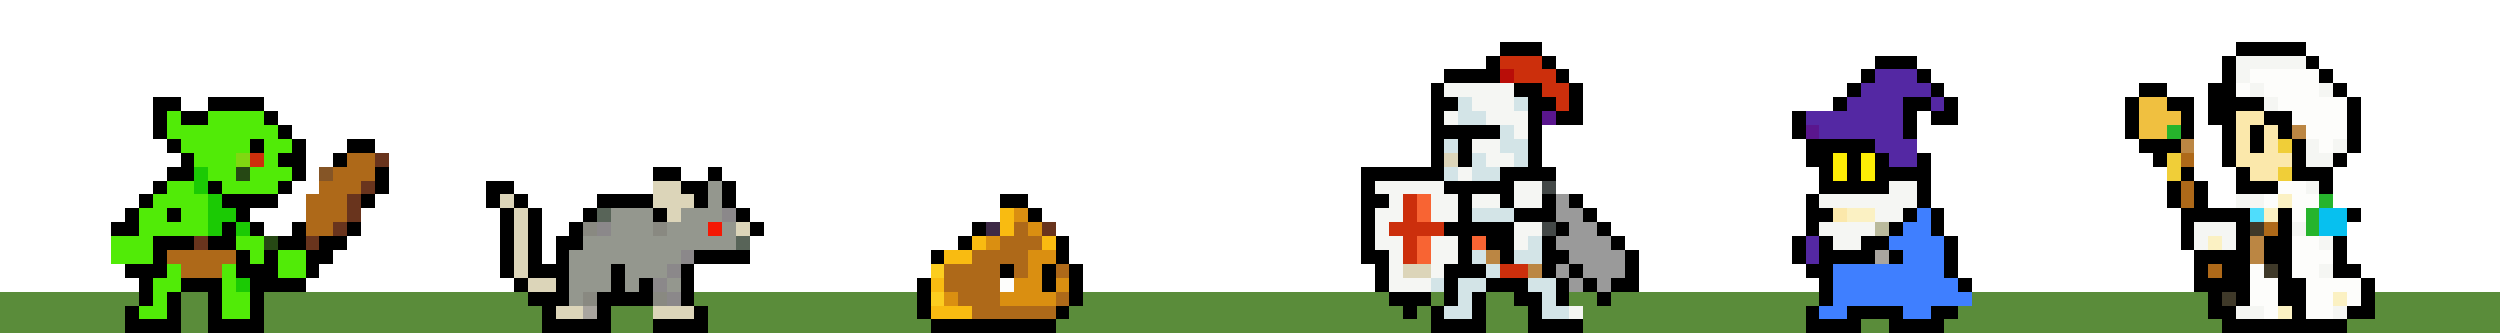
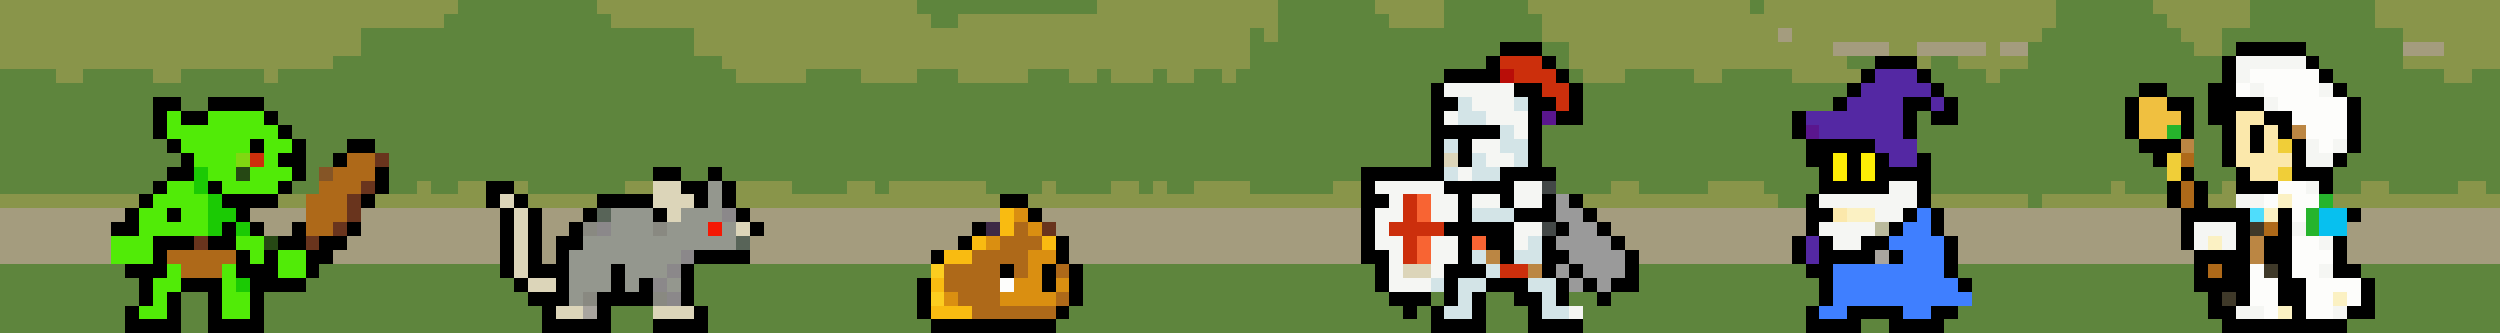
<svg xmlns="http://www.w3.org/2000/svg" viewBox="0 0 180 24" width="960" height="128" shape-rendering="crispEdges">
  <defs>
    <filter id="flash">
      <feFlood flood-color="#ffffff" />
      <feComposite operator="in" in2="SourceAlpha" />
    </filter>
    <filter id="hit" color-interpolation-filters="sRGB">
      <feComponentTransfer>
        <feFuncR type="gamma" exponent="0.6" />
        <feFuncG type="gamma" exponent="0.6" />
        <feFuncB type="gamma" exponent="0.6" />
      </feComponentTransfer>
    </filter>
    <g id="a0">
      <path fill="#000000" d="M5 7h2v1h-2zM9 7h4v1h-4zM5 8h1v1h-1zM7 8h2v1h-2zM13 8h1v1h-1zM5 9h1v1h-1zM14 9h1v1h-1zM6 10h1v1h-1zM12 10h1v1h-1zM15 10h1v1h-1zM19 10h2v1h-2zM7 11h1v1h-1zM14 11h2v1h-2zM18 11h1v1h-1zM6 12h2v1h-2zM15 12h1v1h-1zM21 12h1v1h-1zM5 13h1v1h-1zM9 13h1v1h-1zM14 13h1v1h-1zM21 13h1v1h-1zM4 14h1v1h-1zM10 14h4v1h-4zM20 14h1v1h-1zM3 15h1v1h-1zM6 15h1v1h-1zM11 15h1v1h-1zM2 16h2v1h-2zM10 16h1v1h-1zM12 16h1v1h-1zM15 16h1v1h-1zM19 16h1v1h-1zM5 17h3v1h-3zM9 17h2v1h-2zM14 17h2v1h-2zM17 17h2v1h-2zM5 18h1v1h-1zM11 18h1v1h-1zM13 18h1v1h-1zM16 18h2v1h-2zM3 19h3v1h-3zM11 19h3v1h-3zM16 19h1v1h-1zM4 20h1v1h-1zM7 20h3v1h-3zM12 20h4v1h-4zM4 21h1v1h-1zM6 21h1v1h-1zM9 21h1v1h-1zM12 21h1v1h-1zM3 22h1v1h-1zM6 22h1v1h-1zM9 22h1v1h-1zM12 22h1v1h-1zM3 23h4v1h-4zM9 23h4v1h-4z" />
      <path fill="#1bca04" d="M8 12h1v1h-1zM8 13h1v1h-1zM9 14h1v1h-1zM9 15h2v1h-2zM9 16h1v1h-1zM11 16h1v1h-1zM11 20h1v1h-1z" />
      <path fill="#264814" d="M11 12h1v1h-1zM13 17h1v1h-1z" />
      <path fill="#51eb07" d="M6 8h1v1h-1zM9 8h4v1h-4zM6 9h8v1h-8zM7 10h5v1h-5zM13 10h2v1h-2zM8 11h3v1h-3zM13 11h1v1h-1zM9 12h2v1h-2zM12 12h3v1h-3zM6 13h2v1h-2zM10 13h4v1h-4zM5 14h4v1h-4zM4 15h2v1h-2zM7 15h2v1h-2zM4 16h5v1h-5zM2 17h3v1h-3zM11 17h2v1h-2zM2 18h3v1h-3zM12 18h1v1h-1zM14 18h2v1h-2zM6 19h1v1h-1zM10 19h1v1h-1zM14 19h2v1h-2zM5 20h2v1h-2zM10 20h1v1h-1zM5 21h1v1h-1zM10 21h2v1h-2zM4 22h2v1h-2zM10 22h2v1h-2z" />
      <path fill="#69341d" d="M21 11h1v1h-1zM20 13h1v1h-1zM19 14h1v1h-1zM19 15h1v1h-1zM18 16h1v1h-1zM8 17h1v1h-1zM16 17h1v1h-1z" />
      <path fill="#81d712" d="M11 11h1v1h-1z" />
      <path fill="#855526" d="M17 12h1v1h-1z" />
      <path fill="#ae6919" d="M19 11h2v1h-2zM18 12h3v1h-3zM17 13h3v1h-3zM16 14h3v1h-3zM16 15h3v1h-3zM16 16h2v1h-2zM6 18h5v1h-5zM7 19h3v1h-3z" />
      <path fill="#cc2f0c" d="M12 11h1v1h-1z" />
    </g>
    <clipPath id="a0u">
      <rect x="0" y="0" width="24" height="15" />
    </clipPath>
    <clipPath id="a0l">
      <rect x="0" y="16" width="24" height="8" />
    </clipPath>
    <g id="a1">
      <path fill="#000000" d="M14 12h2v1h-2zM18 12h1v1h-1zM2 13h2v1h-2zM16 13h2v1h-2zM19 13h1v1h-1zM2 14h1v1h-1zM4 14h1v1h-1zM10 14h4v1h-4zM17 14h1v1h-1zM19 14h1v1h-1zM3 15h1v1h-1zM5 15h1v1h-1zM9 15h1v1h-1zM14 15h1v1h-1zM20 15h1v1h-1zM3 16h1v1h-1zM5 16h1v1h-1zM8 16h1v1h-1zM21 16h1v1h-1zM3 17h1v1h-1zM5 17h1v1h-1zM7 17h2v1h-2zM3 18h1v1h-1zM5 18h1v1h-1zM7 18h1v1h-1zM17 18h4v1h-4zM3 19h1v1h-1zM5 19h3v1h-3zM11 19h1v1h-1zM16 19h1v1h-1zM4 20h1v1h-1zM7 20h1v1h-1zM11 20h1v1h-1zM13 20h1v1h-1zM16 20h1v1h-1zM5 21h3v1h-3zM10 21h4v1h-4zM16 21h1v1h-1zM6 22h1v1h-1zM10 22h1v1h-1zM17 22h1v1h-1zM6 23h5v1h-5zM14 23h4v1h-4z" />
      <path fill="#586458" d="M10 15h1v1h-1zM20 17h1v1h-1z" />
      <path fill="#898981" d="M9 16h1v1h-1zM14 16h1v1h-1zM9 21h1v1h-1zM14 21h1v1h-1z" />
      <path fill="#8b888a" d="M19 15h1v1h-1zM10 16h1v1h-1zM16 18h1v1h-1zM15 19h1v1h-1zM14 20h1v1h-1zM15 21h1v1h-1z" />
      <path fill="#94978e" d="M18 13h1v1h-1zM18 14h1v1h-1zM11 15h3v1h-3zM16 15h3v1h-3zM11 16h3v1h-3zM15 16h3v1h-3zM19 16h1v1h-1zM9 17h11v1h-11zM8 18h8v1h-8zM8 19h3v1h-3zM12 19h3v1h-3zM8 20h3v1h-3zM12 20h1v1h-1zM15 20h1v1h-1zM8 21h1v1h-1z" />
      <path fill="#a9a59f" d="M9 22h1v1h-1z" />
      <path fill="#dcd5b9" d="M14 13h2v1h-2zM3 14h1v1h-1zM14 14h3v1h-3zM4 15h1v1h-1zM15 15h1v1h-1zM4 16h1v1h-1zM20 16h1v1h-1zM4 17h1v1h-1zM4 18h1v1h-1zM4 19h1v1h-1zM5 20h2v1h-2zM7 22h2v1h-2zM14 22h3v1h-3z" />
      <path fill="#f51804" d="M18 16h1v1h-1z" />
    </g>
    <clipPath id="a1u">
      <rect x="0" y="0" width="24" height="18" />
    </clipPath>
    <clipPath id="a1l">
      <rect x="0" y="19" width="24" height="5" />
    </clipPath>
    <g id="a2">
      <path fill="#000000" d="M12 14h2v1h-2zM14 15h1v1h-1zM10 16h1v1h-1zM9 17h1v1h-1zM16 17h1v1h-1zM7 18h1v1h-1zM16 18h1v1h-1zM12 19h1v1h-1zM15 19h1v1h-1zM17 19h1v1h-1zM6 20h1v1h-1zM15 20h1v1h-1zM17 20h1v1h-1zM6 21h1v1h-1zM17 21h1v1h-1zM6 22h1v1h-1zM16 22h1v1h-1zM7 23h9v1h-9z" />
      <path fill="#3d2946" d="M11 16h1v1h-1z" />
      <path fill="#69341d" d="M15 16h1v1h-1z" />
      <path fill="#ae6919" d="M13 16h1v1h-1zM12 17h3v1h-3zM10 18h4v1h-4zM8 19h4v1h-4zM13 19h1v1h-1zM16 19h1v1h-1zM8 20h4v1h-4zM9 21h3v1h-3zM16 21h1v1h-1zM10 22h6v1h-6z" />
      <path fill="#da8f11" d="M13 15h1v1h-1zM14 16h1v1h-1zM11 17h1v1h-1zM14 18h2v1h-2zM14 19h1v1h-1zM13 20h2v1h-2zM16 20h1v1h-1zM8 21h1v1h-1zM12 21h4v1h-4z" />
      <path fill="#f9bb11" d="M12 15h1v1h-1zM12 16h1v1h-1zM10 17h1v1h-1zM15 17h1v1h-1zM8 18h2v1h-2zM7 20h1v1h-1zM7 22h3v1h-3z" />
      <path fill="#fccd1f" d="M7 19h1v1h-1zM7 21h1v1h-1z" />
      <path fill="#fdfdfb" d="M12 20h1v1h-1z" />
    </g>
    <clipPath id="a2u">
      <rect x="0" y="0" width="24" height="19" />
    </clipPath>
    <clipPath id="a2l">
      <rect x="0" y="20" width="24" height="4" />
    </clipPath>
    <g id="a3">
      <path fill="#000000" d="M9 3h3v1h-3zM8 4h1v1h-1zM12 4h1v1h-1zM7 5h1v1h-1zM12 5h4v1h-4zM6 6h1v1h-1zM9 6h2v1h-2zM16 6h1v1h-1zM6 7h1v1h-1zM8 7h2v1h-2zM15 7h2v1h-2zM6 8h2v1h-2zM9 8h1v1h-1zM16 8h1v1h-1zM9 9h1v1h-1zM12 9h5v1h-5zM9 10h1v1h-1zM14 10h1v1h-1zM16 10h1v1h-1zM9 11h1v1h-1zM14 11h1v1h-1zM16 11h1v1h-1zM8 12h4v1h-4zM16 12h6v1h-6zM11 13h5v1h-5zM21 13h1v1h-1zM6 14h1v1h-1zM8 14h1v1h-1zM11 14h1v1h-1zM14 14h1v1h-1zM20 14h2v1h-2zM5 15h1v1h-1zM8 15h3v1h-3zM14 15h1v1h-1zM21 15h1v1h-1zM4 16h1v1h-1zM7 16h1v1h-1zM11 16h5v1h-5zM21 16h1v1h-1zM3 17h1v1h-1zM8 17h1v1h-1zM11 17h2v1h-2zM14 17h1v1h-1zM21 17h1v1h-1zM2 18h1v1h-1zM7 18h2v1h-2zM11 18h1v1h-1zM14 18h1v1h-1zM20 18h2v1h-2zM2 19h1v1h-1zM6 19h1v1h-1zM8 19h1v1h-1zM13 19h3v1h-3zM20 19h1v1h-1zM2 20h2v1h-2zM5 20h1v1h-1zM7 20h1v1h-1zM10 20h3v1h-3zM15 20h1v1h-1zM20 20h1v1h-1zM4 21h1v1h-1zM7 21h1v1h-1zM9 21h2v1h-2zM13 21h1v1h-1zM15 21h1v1h-1zM17 21h3v1h-3zM9 22h1v1h-1zM13 22h1v1h-1zM16 22h1v1h-1zM18 22h1v1h-1zM6 23h4v1h-4zM13 23h4v1h-4z" />
      <path fill="#434847" d="M8 13h1v1h-1zM8 16h1v1h-1z" />
      <path fill="#5a168e" d="M8 8h1v1h-1z" />
      <path fill="#b90d08" d="M11 5h1v1h-1z" />
      <path fill="#bb8643" d="M12 18h1v1h-1zM9 19h1v1h-1z" />
      <path fill="#cc2f0c" d="M9 4h3v1h-3zM8 5h3v1h-3zM7 6h2v1h-2zM7 7h1v1h-1zM18 14h1v1h-1zM18 15h1v1h-1zM16 16h4v1h-4zM18 17h1v1h-1zM18 18h1v1h-1zM10 19h2v1h-2z" />
      <path fill="#d3e4e7" d="M10 7h1v1h-1zM14 7h1v1h-1zM13 8h2v1h-2zM11 9h1v1h-1zM10 10h2v1h-2zM15 10h1v1h-1zM10 11h1v1h-1zM13 11h1v1h-1zM12 12h2v1h-2zM15 12h1v1h-1zM11 15h3v1h-3zM9 17h1v1h-1zM9 18h2v1h-2zM13 18h1v1h-1zM12 19h1v1h-1zM8 20h2v1h-2zM13 20h2v1h-2zM16 20h1v1h-1zM8 21h1v1h-1zM14 21h1v1h-1zM7 22h2v1h-2zM14 22h2v1h-2z" />
      <path fill="#dcd5b9" d="M15 11h1v1h-1zM17 19h2v1h-2z" />
      <path fill="currentColor" d="M7 14h1v1h-1zM6 15h2v1h-2zM5 16h2v1h-2zM4 17h4v1h-4zM3 18h4v1h-4zM3 19h3v1h-3zM7 19h1v1h-1zM4 20h1v1h-1zM6 20h1v1h-1z" />
      <path fill="#f5f6f3" d="M11 6h5v1h-5zM11 7h3v1h-3zM10 8h3v1h-3zM15 8h1v1h-1zM10 9h1v1h-1zM12 10h2v1h-2zM11 11h2v1h-2zM14 12h1v1h-1zM9 13h2v1h-2zM16 13h5v1h-5zM9 14h2v1h-2zM12 14h2v1h-2zM15 14h2v1h-2zM19 14h1v1h-1zM15 15h2v1h-2zM19 15h2v1h-2zM9 16h2v1h-2zM20 16h1v1h-1zM10 17h1v1h-1zM15 17h2v1h-2zM19 17h2v1h-2zM15 18h2v1h-2zM19 18h1v1h-1zM16 19h1v1h-1zM19 19h1v1h-1zM17 20h3v1h-3zM6 22h1v1h-1z" />
      <path fill="#f86433" d="M17 14h1v1h-1zM17 15h1v1h-1zM13 17h1v1h-1zM17 17h1v1h-1zM17 18h1v1h-1z" />
    </g>
    <clipPath id="a3u">
      <rect x="0" y="0" width="24" height="13" />
    </clipPath>
    <clipPath id="a3l">
      <rect x="0" y="14" width="24" height="10" />
    </clipPath>
    <g id="a4">
      <path fill="#000000" d="M9 4h3v1h-3zM8 5h1v1h-1zM12 5h1v1h-1zM7 6h1v1h-1zM13 6h1v1h-1zM6 7h1v1h-1zM8 7h2v1h-2zM14 7h1v1h-1zM6 8h2v1h-2zM9 8h1v1h-1zM17 8h1v1h-1zM9 9h1v1h-1zM17 9h1v1h-1zM12 10h5v1h-5zM8 11h1v1h-1zM11 11h1v1h-1zM13 11h1v1h-1zM15 11h2v1h-2zM8 12h4v1h-4zM13 12h1v1h-1zM15 12h1v1h-1zM8 13h1v1h-1zM11 13h5v1h-5zM8 14h1v1h-1zM16 14h1v1h-1zM7 15h1v1h-1zM9 15h1v1h-1zM15 15h2v1h-2zM7 16h1v1h-1zM10 16h1v1h-1zM16 16h1v1h-1zM6 17h1v1h-1zM11 17h2v1h-2zM15 17h1v1h-1zM17 17h1v1h-1zM6 18h1v1h-1zM10 18h1v1h-1zM12 18h4v1h-4zM17 18h1v1h-1zM6 19h1v1h-1zM15 19h2v1h-2zM5 20h1v1h-1zM15 20h1v1h-1zM15 21h1v1h-1zM6 22h2v1h-2zM10 22h4v1h-4zM16 22h1v1h-1zM7 23h4v1h-4zM13 23h4v1h-4z" />
      <path fill="#5428a3" d="M9 5h3v1h-3zM8 6h5v1h-5zM7 7h1v1h-1zM10 7h4v1h-4zM10 8h7v1h-7zM10 9h6v1h-6zM9 10h3v1h-3zM9 11h2v1h-2zM16 17h1v1h-1zM16 18h1v1h-1z" />
      <path fill="#5a168e" d="M16 9h1v1h-1z" />
      <path fill="currentColor" d="M8 15h1v1h-1zM8 16h2v1h-2zM7 17h4v1h-4zM7 18h3v1h-3zM7 19h8v1h-8zM6 20h9v1h-9zM5 21h10v1h-10zM8 22h2v1h-2zM14 22h2v1h-2z" />
      <path fill="#a9a59f" d="M11 18h1v1h-1z" />
      <path fill="#baba9c" d="M11 16h1v1h-1z" />
      <path fill="#f5f6f3" d="M9 13h2v1h-2zM9 14h7v1h-7zM10 15h2v1h-2zM12 16h4v1h-4zM13 17h2v1h-2z" />
      <path fill="#fbe8ab" d="M14 15h1v1h-1z" />
      <path fill="#fbf1c3" d="M12 15h2v1h-2z" />
      <path fill="#fded05" d="M12 11h1v1h-1zM14 11h1v1h-1zM12 12h1v1h-1zM14 12h1v1h-1z" />
    </g>
    <clipPath id="a4u">
      <rect x="0" y="0" width="24" height="14" />
    </clipPath>
    <clipPath id="a4l">
      <rect x="0" y="15" width="24" height="9" />
    </clipPath>
    <g id="a5">
      <path fill="#000000" d="M8 3h5v1h-5zM7 4h1v1h-1zM13 4h1v1h-1zM6 5h1v1h-1zM13 5h1v1h-1zM5 6h1v1h-1zM13 6h2v1h-2zM18 6h2v1h-2zM4 7h1v1h-1zM11 7h4v1h-4zM16 7h2v1h-2zM20 7h1v1h-1zM4 8h1v1h-1zM9 8h2v1h-2zM13 8h2v1h-2zM16 8h1v1h-1zM20 8h1v1h-1zM4 9h1v1h-1zM9 9h1v1h-1zM11 9h1v1h-1zM13 9h1v1h-1zM16 9h1v1h-1zM20 9h1v1h-1zM4 10h1v1h-1zM8 10h1v1h-1zM11 10h1v1h-1zM13 10h1v1h-1zM17 10h3v1h-3zM5 11h1v1h-1zM8 11h1v1h-1zM13 11h1v1h-1zM18 11h1v1h-1zM6 12h3v1h-3zM12 12h1v1h-1zM16 12h1v1h-1zM6 13h1v1h-1zM10 13h3v1h-3zM15 13h1v1h-1zM17 13h1v1h-1zM15 14h1v1h-1zM17 14h1v1h-1zM4 15h1v1h-1zM9 15h1v1h-1zM12 15h5v1h-5zM9 16h1v1h-1zM12 16h1v1h-1zM16 16h1v1h-1zM5 17h1v1h-1zM9 17h2v1h-2zM12 17h1v1h-1zM16 17h1v1h-1zM5 18h1v1h-1zM9 18h2v1h-2zM12 18h4v1h-4zM4 19h2v1h-2zM9 19h1v1h-1zM12 19h2v1h-2zM15 19h1v1h-1zM3 20h1v1h-1zM8 20h2v1h-2zM12 20h4v1h-4zM3 21h1v1h-1zM8 21h2v1h-2zM12 21h1v1h-1zM14 21h1v1h-1zM3 22h2v1h-2zM8 22h1v1h-1zM13 22h2v1h-2zM5 23h9v1h-9z" />
      <path fill="#07c0ef" d="M5 15h2v1h-2zM5 16h2v1h-2z" />
      <path fill="currentColor" d="M18 7h2v1h-2zM17 8h3v1h-3zM18 9h2v1h-2z" />
      <path fill="#26b42c" d="M17 9h1v1h-1zM6 14h1v1h-1zM7 15h1v1h-1zM7 16h1v1h-1z" />
      <path fill="#3f3929" d="M11 16h1v1h-1zM10 19h1v1h-1zM13 21h1v1h-1z" />
      <path fill="#4fddfc" d="M11 15h1v1h-1z" />
      <path fill="#ae6919" d="M16 11h1v1h-1zM16 13h1v1h-1zM16 14h1v1h-1zM10 16h1v1h-1zM14 19h1v1h-1z" />
      <path fill="#bb8643" d="M8 9h1v1h-1zM16 10h1v1h-1zM11 17h1v1h-1zM11 18h1v1h-1z" />
      <path fill="#f0ce38" d="M9 10h1v1h-1zM17 11h1v1h-1zM9 12h1v1h-1zM17 12h1v1h-1z" />
      <path fill="#f5f6f3" d="M8 4h5v1h-5zM12 5h1v1h-1zM6 6h1v1h-1zM11 6h1v1h-1zM10 7h1v1h-1zM5 10h1v1h-1zM7 10h1v1h-1zM6 11h2v1h-2zM7 13h1v1h-1zM11 14h2v1h-2zM8 16h1v1h-1zM13 16h3v1h-3zM6 17h1v1h-1zM13 17h1v1h-1zM15 17h1v1h-1zM6 19h1v1h-1zM5 22h1v1h-1zM11 22h2v1h-2z" />
      <path fill="#fbe8ab" d="M11 8h2v1h-2zM10 9h1v1h-1zM12 9h1v1h-1zM10 10h1v1h-1zM12 10h1v1h-1zM9 11h4v1h-4zM10 12h2v1h-2z" />
      <path fill="#fbf1c3" d="M9 14h1v1h-1zM10 15h1v1h-1zM14 17h1v1h-1zM5 21h1v1h-1zM9 22h1v1h-1z" />
      <path fill="#fdfdfb" d="M7 5h5v1h-5zM7 6h4v1h-4zM12 6h1v1h-1zM5 7h5v1h-5zM5 8h4v1h-4zM5 9h3v1h-3zM6 10h1v1h-1zM8 13h2v1h-2zM7 14h2v1h-2zM10 14h1v1h-1zM8 15h1v1h-1zM7 17h2v1h-2zM6 18h3v1h-3zM7 19h2v1h-2zM11 19h1v1h-1zM4 20h4v1h-4zM10 20h2v1h-2zM4 21h1v1h-1zM6 21h2v1h-2zM10 21h2v1h-2zM6 22h2v1h-2zM10 22h1v1h-1z" />
    </g>
    <clipPath id="a5u">
      <rect x="0" y="0" width="24" height="13" />
    </clipPath>
    <clipPath id="a5l">
      <rect x="0" y="14" width="24" height="10" />
    </clipPath>
  </defs>
-   <rect x="0" y="21" width="180" height="3" fill="#5a8c3a" />
+   <g transform="translate(-30 -27)">
+     <path fill="#5e853d" d="M185 10h2v2h-2zM192 10h2v2h-2zM187 12h2v2h-2zM190 12h3v2h-3zM189 14h1v2h-1zM226 15h1v1h-1zM21 16h5v1h-5zM57 16h4v1h-4zM70 16h4v1h-4zM149 16h4v1h-4zM187 16h2v1h-2zM190 16h2v1h-2zM224 16h4v1h-4zM20 17h8v3h-8zM56 17h6v4h-6zM68 17h7v2h-7zM148 17h7v4h-7zM180 17h3v1h-3zM185 17h3v1h-3zM194 17h5v2h-5zM222 17h8v3h-8zM179 18h4v1h-4zM185 18h2v1h-2zM189 18h1v1h-1zM6 19h3v2h-3zM66 19h10v3h-10zM89 19h7v2h-7zM106 19h4v2h-4zM139 19h1v1h-1zM141 19h1v1h-1zM169 19h4v2h-4zM178 19h7v1h-7zM193 19h8v3h-8zM21 20h7v1h-7zM77 20h2v1h-2zM122 20h2v1h-2zM138 20h4v1h-4zM177 20h8v1h-8zM205 20h3v1h-3zM222 20h7v1h-7zM2 21h9v2h-9zM13 21h4v2h-4zM23 21h2v3h-2zM31 21h4v1h-4zM38 21h4v1h-4zM58 21h2v3h-2zM81 21h2v1h-2zM86 21h11v1h-11zM98 21h5v1h-5zM104 21h7v1h-7zM120 21h6v1h-6zM136 21h8v2h-8zM150 21h2v3h-2zM157 21h3v2h-3zM167 21h7v2h-7zM177 21h10v1h-10zM189 21h1v2h-1zM203 21h8v3h-8zM214 21h5v2h-5zM225 21h2v3h-2zM232 21h4v1h-4zM31 22h5v1h-5zM37 22h6v1h-6zM70 22h5v1h-5zM87 22h10v1h-10zM99 22h4v1h-4zM104 22h8v1h-8zM120 22h8v1h-8zM178 22h8v1h-8zM194 22h7v1h-7zM233 22h3v1h-3zM30 23h14v2h-14zM105 23h9v1h-9zM118 23h10v1h-10zM212 23h9v1h-9zM23 24h1v1h-1zM59 24h1v1h-1zM100 24h7v1h-7zM120 24h7v1h-7zM151 24h1v1h-1zM204 24h7v1h-7zM213 24h8v1h-8zM226 24h1v1h-1zM99 25h9v1h-9zM181 25h1v1h-1zM194 25h5v2h-5zM98 26h11v1h-11zM180 26h4v1h-4zM0 27h8v1h-8zM17 27h4v2h-4zM63 27h10v1h-10zM96 27h13v1h-13zM122 27h7v1h-7zM134 27h6v1h-6zM156 27h1v1h-1zM178 27h7v1h-7zM192 27h9v2h-9zM223 27h4v1h-4zM233 27h7v1h-7zM0 28h9v2h-9zM62 28h12v1h-12zM97 28h2v1h-2zM122 28h8v1h-8zM134 28h7v1h-7zM178 28h8v1h-8zM223 28h5v1h-5zM232 28h8v1h-8zM15 29h6v1h-6zM56 29h24v2h-24zM120 29h1v1h-1zM122 29h19v1h-19zM177 29h10v1h-10zM190 29h13v2h-13zM221 29h19v1h-19zM0 30h10v1h-10zM13 30h10v2h-10zM120 30h23v2h-23zM176 30h12v1h-12zM219 30h21v3h-21zM0 31h11v1h-11zM54 31h28v1h-28zM163 31h2v1h-2zM169 31h2v1h-2zM176 31h27v1h-27zM0 32h27v1h-27zM29 32h5v1h-5zM36 32h5v1h-5zM43 32h6v1h-6zM50 32h33v1h-33zM88 32h4v1h-4zM96 32h3v1h-3zM104 32h3v1h-3zM109 32h1v1h-1zM113 32h1v1h-1zM116 32h2v1h-2zM119 32h25v1h-25zM147 32h5v1h-5zM154 32h5v1h-5zM165 32h1v1h-1zM167 32h6v1h-6zM174 32h32v1h-32zM208 32h7v1h-7zM216 32h2v1h-2zM0 33h164v1h-164zM165 33h75v1h-75zM0 34h240v5h-240zM0 39h231v1h-231zM232 39h2v1h-2zM239 39h1v1h-1zM0 40h4v1h-4zM11 40h12v1h-12zM24 40h18v1h-18zM48 40h12v1h-12zM61 40h2v1h-2zM68 40h7v1h-7zM87 40h4v1h-4zM93 40h1v1h-1zM101 40h4v1h-4zM106 40h4v1h-4zM112 40h1v1h-1zM114 40h2v1h-2zM120 40h6v1h-6zM128 40h1v1h-1zM135 40h1v1h-1zM137 40h9v1h-9zM148 40h5v1h-5zM157 40h11v1h-11zM169 40h13v1h-13zM183 40h3v1h-3zM188 40h2v1h-2zM195 40h1v1h-1zM197 40h3v1h-3zM202 40h5v1h-5zM209 40h5v1h-5zM218 40h1v1h-1zM220 40h1v1h-1zM224 40h2v1h-2zM53 41h1v1h-1zM158 41h3v1h-3zM176 41h1v1h-1zM0 46h240v5h-240z" />
+     <path fill="#6da2b9" d="M92 13h4v1h-4zM9 14h4v1h-4zM90 14h8v1h-8zM232 14h4v1h-4zM4 15h11v1h-11zM87 15h14v1h-14zM160 15h3v1h-3zM207 15h3v1h-3zM230 15h8v1h-8zM4 16h14v1h-14zM85 16h18v1h-18zM124 16h6v1h-6zM157 16h9v1h-9zM186 16h1v1h-1zM203 16h11v1h-11zM228 16h12v1h-12zM0 17h20v2h-20zM28 17h1v1h-1zM36 17h4v2h-4zM85 17h23v1h-23zM120 17h13v1h-13zM145 17h3v1h-3zM155 17h18v2h-18zM201 17h15v1h-15zM230 17h10v3h-10zM28 18h2v1h-2zM86 18h23v1h-23zM120 18h14v1h-14zM144 18h4v1h-4zM199 18h23v1h-23zM0 19h6v2h-6zM9 19h11v1h-11zM28 19h18v1h-18zM50 19h6v1h-6zM62 19h4v2h-4zM85 19h4v2h-4zM96 19h10v2h-10zM110 19h29v1h-29zM142 19h6v2h-6zM155 19h14v2h-14zM173 19h5v1h-5zM185 19h2v2h-2zM201 19h21v1h-21zM9 20h12v1h-12zM28 20h28v1h-28zM110 20h12v1h-12zM124 20h14v1h-14zM173 20h4v1h-4zM201 20h4v1h-4zM208 20h14v1h-14zM229 20h11v1h-11zM0 21h2v2h-2zM11 21h2v2h-2zM17 21h6v1h-6zM25 21h6v2h-6zM35 21h3v1h-3zM42 21h16v1h-16zM60 21h6v1h-6zM85 21h1v2h-1zM97 21h1v2h-1zM103 21h1v2h-1zM111 21h9v1h-9zM126 21h10v1h-10zM144 21h6v1h-6zM152 21h5v2h-5zM160 21h7v2h-7zM174 21h3v1h-3zM201 21h2v1h-2zM211 21h3v2h-3zM219 21h6v2h-6zM227 21h5v2h-5zM236 21h4v1h-4zM18 22h5v1h-5zM36 22h1v1h-1zM43 22h15v1h-15zM60 22h1v1h-1zM112 22h8v1h-8zM128 22h8v1h-8zM145 22h5v1h-5zM175 22h2v1h-2zM202 22h1v1h-1zM237 22h3v1h-3zM115 23h3v1h-3zM211 23h1v1h-1z" />
+     <path fill="#73adca" d="M0 0h6v1h-6zM7 0h1v1h-1zM9 0h2v1h-2zM12 0h10v1h-10zM23 0h8v1h-8zM33 0h1v1h-1zM42 0h1v1h-1zM50 0h3v1h-3zM54 0h3v1h-3zM64 0h1v1h-1zM68 0h2v1h-2zM72 0h5v1h-5zM78 0h3v1h-3zM89 0h1v1h-1zM110 0h2v1h-2zM115 0h1v1h-1zM120 0h2v1h-2zM127 0h2v1h-2zM132 0h3v1h-3zM146 0h11v1h-11zM158 0h1v1h-1zM169 0h5v1h-5zM179 0h5v1h-5zM185 0h22v1h-22zM210 0h1v1h-1zM219 0h1v1h-1zM221 0h1v1h-1zM225 0h5v1h-5zM0 1h10v1h-10zM11 1h7v1h-7zM19 1h12v1h-12zM39 1h1v2h-1zM57 1h2v1h-2zM60 1h3v1h-3zM69 1h9v1h-9zM92 1h1v1h-1zM101 1h2v1h-2zM106 1h1v1h-1zM108 1h2v3h-2zM118 1h1v1h-1zM131 1h2v1h-2zM139 1h2v1h-2zM142 1h1v1h-1zM145 1h12v1h-12zM168 1h3v1h-3zM178 1h3v1h-3zM182 1h1v1h-1zM187 1h17v1h-17zM209 1h1v1h-1zM221 1h4v2h-4zM226 1h1v1h-1zM229 1h1v1h-1zM0 2h8v2h-8zM12 2h6v1h-6zM19 2h13v1h-13zM36 2h1v1h-1zM58 2h3v1h-3zM62 2h2v1h-2zM68 2h10v1h-10zM81 2h2v1h-2zM94 2h1v1h-1zM100 2h2v1h-2zM115 2h2v1h-2zM124 2h1v1h-1zM130 2h3v1h-3zM140 2h18v1h-18zM161 2h1v1h-1zM166 2h2v2h-2zM169 2h2v1h-2zM179 2h3v1h-3zM184 2h1v1h-1zM189 2h10v1h-10zM202 2h1v1h-1zM11 3h20v1h-20zM32 3h1v1h-1zM64 3h1v2h-1zM67 3h7v1h-7zM75 3h1v1h-1zM79 3h1v1h-1zM93 3h2v1h-2zM96 3h1v1h-1zM113 3h3v1h-3zM121 3h1v1h-1zM128 3h3v1h-3zM136 3h1v1h-1zM141 3h3v1h-3zM145 3h1v1h-1zM147 3h9v1h-9zM161 3h2v1h-2zM171 3h2v1h-2zM176 3h3v1h-3zM180 3h3v1h-3zM185 3h1v1h-1zM189 3h12v1h-12zM224 3h1v1h-1zM0 4h6v1h-6zM7 4h1v1h-1zM10 4h10v1h-10zM21 4h10v1h-10zM34 4h1v1h-1zM67 4h8v1h-8zM92 4h5v1h-5zM104 4h1v1h-1zM110 4h1v1h-1zM112 4h2v1h-2zM115 4h2v1h-2zM122 4h2v1h-2zM128 4h1v1h-1zM143 4h6v1h-6zM151 4h1v1h-1zM153 4h3v1h-3zM159 4h6v1h-6zM166 4h4v1h-4zM172 4h4v1h-4zM178 4h2v1h-2zM182 4h2v1h-2zM189 4h4v1h-4zM195 4h1v1h-1zM197 4h4v1h-4zM205 4h1v1h-1zM0 5h4v1h-4zM7 5h2v1h-2zM10 5h8v1h-8zM22 5h9v1h-9zM68 5h8v1h-8zM93 5h3v1h-3zM97 5h1v1h-1zM110 5h2v1h-2zM114 5h4v1h-4zM143 5h8v1h-8zM155 5h1v1h-1zM159 5h15v1h-15zM179 5h5v1h-5zM189 5h2v1h-2zM200 5h1v1h-1zM6 6h11v1h-11zM21 6h2v1h-2zM24 6h8v1h-8zM62 6h6v1h-6zM69 6h7v1h-7zM107 6h1v2h-1zM116 6h4v1h-4zM121 6h1v1h-1zM131 6h2v1h-2zM145 6h5v1h-5zM151 6h1v1h-1zM157 6h17v1h-17zM182 6h3v1h-3zM189 6h3v1h-3zM198 6h1v1h-1zM204 6h1v1h-1zM228 6h2v1h-2zM7 7h5v1h-5zM13 7h4v1h-4zM20 7h12v1h-12zM33 7h6v1h-6zM42 7h1v1h-1zM57 7h2v1h-2zM60 7h1v1h-1zM62 7h15v1h-15zM94 7h1v1h-1zM113 7h3v1h-3zM145 7h2v1h-2zM149 7h1v1h-1zM156 7h10v1h-10zM167 7h7v2h-7zM182 7h4v1h-4zM190 7h2v1h-2zM203 7h2v1h-2zM209 7h1v1h-1zM217 7h1v1h-1zM220 7h5v1h-5zM226 7h4v1h-4zM239 7h1v3h-1zM0 8h2v1h-2zM3 8h1v1h-1zM8 8h3v1h-3zM12 8h45v1h-45zM58 8h19v1h-19zM102 8h1v1h-1zM104 8h1v1h-1zM110 8h4v1h-4zM116 8h2v1h-2zM145 8h1v1h-1zM148 8h2v1h-2zM157 8h9v1h-9zM177 8h2v1h-2zM182 8h5v1h-5zM191 8h2v2h-2zM198 8h7v1h-7zM212 8h2v1h-2zM216 8h14v1h-14zM235 8h1v2h-1zM0 9h4v1h-4zM8 9h1v1h-1zM11 9h3v1h-3zM15 9h3v1h-3zM19 9h57v1h-57zM90 9h2v1h-2zM98 9h1v1h-1zM100 9h1v2h-1zM104 9h13v1h-13zM121 9h1v1h-1zM128 9h1v1h-1zM131 9h2v1h-2zM147 9h2v1h-2zM157 9h6v2h-6zM164 9h2v1h-2zM167 9h8v1h-8zM178 9h1v1h-1zM180 9h7v1h-7zM199 9h4v1h-4zM204 9h2v1h-2zM211 9h18v1h-18zM232 9h1v1h-1zM0 10h5v1h-5zM12 10h64v1h-64zM89 10h1v1h-1zM92 10h2v1h-2zM95 10h3v1h-3zM102 10h17v1h-17zM120 10h5v1h-5zM127 10h5v1h-5zM133 10h6v1h-6zM140 10h1v1h-1zM143 10h1v1h-1zM146 10h2v2h-2zM152 10h1v2h-1zM164 10h12v1h-12zM178 10h7v1h-7zM188 10h3v1h-3zM194 10h1v1h-1zM197 10h11v1h-11zM210 10h18v1h-18zM230 10h5v1h-5zM238 10h2v3h-2zM0 11h4v1h-4zM5 11h1v1h-1zM12 11h2v1h-2zM15 11h63v1h-63zM86 11h3v1h-3zM91 11h3v1h-3zM95 11h2v1h-2zM98 11h4v1h-4zM103 11h32v1h-32zM136 11h7v1h-7zM155 11h3v1h-3zM159 11h4v1h-4zM165 11h13v1h-13zM179 11h6v1h-6zM187 11h5v1h-5zM195 11h1v1h-1zM197 11h32v1h-32zM230 11h4v1h-4zM0 12h11v1h-11zM12 12h6v1h-6zM19 12h45v1h-45zM65 12h13v1h-13zM84 12h9v1h-9zM94 12h2v1h-2zM97 12h4v1h-4zM102 12h50v1h-50zM153 12h10v1h-10zM165 12h22v1h-22zM189 12h1v1h-1zM193 12h1v1h-1zM195 12h32v1h-32zM229 12h4v1h-4zM234 12h2v1h-2zM0 13h12v1h-12zM13 13h1v1h-1zM15 13h1v1h-1zM18 13h3v1h-3zM23 13h33v1h-33zM57 13h4v1h-4zM64 13h9v1h-9zM75 13h3v1h-3zM84 13h8v1h-8zM97 13h3v1h-3zM103 13h5v1h-5zM109 13h34v1h-34zM144 13h2v1h-2zM147 13h3v1h-3zM152 13h8v1h-8zM162 13h3v1h-3zM166 13h15v1h-15zM182 13h5v1h-5zM193 13h32v1h-32zM228 13h8v1h-8zM239 13h1v2h-1zM0 14h7v1h-7zM13 14h2v1h-2zM17 14h8v1h-8zM26 14h31v1h-31zM59 14h4v1h-4zM65 14h11v1h-11zM84 14h6v1h-6zM98 14h2v1h-2zM101 14h24v1h-24zM128 14h18v1h-18zM148 14h2v1h-2zM151 14h9v1h-9zM162 14h1v1h-1zM166 14h21v1h-21zM192 14h33v1h-33zM227 14h5v1h-5zM236 14h1v1h-1zM0 15h4v2h-4zM15 15h4v1h-4zM20 15h7v1h-7zM28 15h35v1h-35zM65 15h9v1h-9zM76 15h1v1h-1zM79 15h1v1h-1zM84 15h3v1h-3zM101 15h2v1h-2zM107 15h53v1h-53zM165 15h22v1h-22zM193 15h14v1h-14zM210 15h16v1h-16zM227 15h1v1h-1zM229 15h1v1h-1zM238 15h2v1h-2zM18 16h3v1h-3zM27 16h27v1h-27zM56 16h1v1h-1zM61 16h1v1h-1zM64 16h6v1h-6zM74 16h3v1h-3zM104 16h7v1h-7zM112 16h12v1h-12zM130 16h19v1h-19zM153 16h4v1h-4zM166 16h20v1h-20zM193 16h10v1h-10zM214 16h10v1h-10zM29 17h7v1h-7zM40 17h14v1h-14zM66 17h2v1h-2zM75 17h1v1h-1zM110 17h10v2h-10zM133 17h12v1h-12zM173 17h7v1h-7zM183 17h2v1h-2zM200 17h1v1h-1zM216 17h6v1h-6zM30 18h6v1h-6zM40 18h16v1h-16zM62 18h4v1h-4zM134 18h2v1h-2zM137 18h4v1h-4zM142 18h2v1h-2zM173 18h3v1h-3zM177 18h2v1h-2zM183 18h1v1h-1zM46 19h4v1h-4zM140 19h1v1h-1z" />
+     <path fill="#75aeca" d="M6 0h1v1h-1zM8 0h1v1h-1zM22 0h1v1h-1zM31 0h2v1h-2zM34 0h6v1h-6zM41 0h1v1h-1zM53 0h1v1h-1zM57 0h7v1h-7zM65 0h3v1h-3zM71 0h1v1h-1zM94 0h1v1h-1zM96 0h1v3h-1zM103 0h4v1h-4zM116 0h2v1h-2zM119 0h1v1h-1zM122 0h2v1h-2zM126 0h1v1h-1zM129 0h3v1h-3zM207 0h3v1h-3zM211 0h1v1h-1zM220 0h1v1h-1zM222 0h3v1h-3zM231 0h1v1h-1zM10 1h1v2h-1zM31 1h8v1h-8zM59 1h1v1h-1zM63 1h6v1h-6zM98 1h1v1h-1zM100 1h1v1h-1zM103 1h2v1h-2zM110 1h1v2h-1zM113 1h1v1h-1zM119 1h12v1h-12zM181 1h1v1h-1zM204 1h5v1h-5zM225 1h1v1h-1zM227 1h2v1h-2zM18 2h1v1h-1zM32 2h2v1h-2zM35 2h1v1h-1zM61 2h1v1h-1zM64 2h4v1h-4zM99 2h1v1h-1zM102 2h1v1h-1zM104 2h1v2h-1zM106 2h1v1h-1zM113 2h2v1h-2zM117 2h5v1h-5zM123 2h1v1h-1zM127 2h3v1h-3zM134 2h1v1h-1zM201 2h1v1h-1zM203 2h3v2h-3zM225 2h4v1h-4zM8 3h1v1h-1zM31 3h1v1h-1zM33 3h2v1h-2zM60 3h1v1h-1zM65 3h2v2h-2zM84 3h1v1h-1zM99 3h3v1h-3zM107 3h1v1h-1zM110 3h2v1h-2zM116 3h5v1h-5zM122 3h1v1h-1zM131 3h2v1h-2zM137 3h1v1h-1zM225 3h3v1h-3zM229 3h1v1h-1zM31 4h3v1h-3zM103 4h1v1h-1zM106 4h1v2h-1zM108 4h2v2h-2zM114 4h1v1h-1zM117 4h5v1h-5zM129 4h5v1h-5zM181 4h1v1h-1zM201 4h1v1h-1zM204 4h1v1h-1zM225 4h4v1h-4zM31 5h2v1h-2zM66 5h2v1h-2zM112 5h2v1h-2zM118 5h3v1h-3zM130 5h4v1h-4zM197 5h1v1h-1zM226 5h3v1h-3zM231 5h1v1h-1zM234 5h1v1h-1zM23 6h1v1h-1zM68 6h1v1h-1zM95 6h1v1h-1zM104 6h2v1h-2zM109 6h1v1h-1zM111 6h1v2h-1zM113 6h3v1h-3zM130 6h1v1h-1zM133 6h2v1h-2zM137 6h1v1h-1zM193 6h1v1h-1zM200 6h1v1h-1zM202 6h2v1h-2zM224 6h4v1h-4zM230 6h1v1h-1zM19 7h1v1h-1zM32 7h1v1h-1zM39 7h3v1h-3zM54 7h3v1h-3zM59 7h1v1h-1zM61 7h1v1h-1zM105 7h2v1h-2zM108 7h2v1h-2zM134 7h3v1h-3zM188 7h1v1h-1zM192 7h1v1h-1zM202 7h1v1h-1zM205 7h2v1h-2zM218 7h2v1h-2zM225 7h1v1h-1zM234 7h1v1h-1zM57 8h1v1h-1zM105 8h1v1h-1zM107 8h1v1h-1zM114 8h1v1h-1zM135 8h1v1h-1zM187 8h4v2h-4zM196 8h2v1h-2zM206 8h1v2h-1zM233 8h2v2h-2zM236 8h1v1h-1zM10 9h1v2h-1zM103 9h1v1h-1zM117 9h4v1h-4zM129 9h2v1h-2zM133 9h3v1h-3zM137 9h1v1h-1zM146 9h1v1h-1zM195 9h1v1h-1zM198 9h1v1h-1zM231 9h1v1h-1zM8 10h1v1h-1zM91 10h1v1h-1zM119 10h1v1h-1zM125 10h2v1h-2zM132 10h1v1h-1zM139 10h1v1h-1zM187 10h1v1h-1zM195 10h2v1h-2zM237 10h1v1h-1zM7 11h3v1h-3zM11 11h1v2h-1zM135 11h1v1h-1zM148 11h1v1h-1zM158 11h1v1h-1zM194 11h1v2h-1zM196 11h1v1h-1zM234 11h1v1h-1zM236 11h2v1h-2zM18 12h1v1h-1zM227 12h2v1h-2zM233 12h1v1h-1zM12 13h1v1h-1zM14 13h1v1h-1zM16 13h2v1h-2zM21 13h2v1h-2zM56 13h1v1h-1zM61 13h1v1h-1zM73 13h2v1h-2zM100 13h1v1h-1zM108 13h1v1h-1zM143 13h1v1h-1zM146 13h1v1h-1zM150 13h2v1h-2zM160 13h1v1h-1zM165 13h1v1h-1zM181 13h1v1h-1zM225 13h3v1h-3zM7 14h2v1h-2zM15 14h2v1h-2zM25 14h1v1h-1zM57 14h2v1h-2zM64 14h1v1h-1zM76 14h1v1h-1zM125 14h3v1h-3zM146 14h2v1h-2zM225 14h2v1h-2zM19 15h1v1h-1zM27 15h1v1h-1zM63 15h2v1h-2zM74 15h2v1h-2zM103 15h4v1h-4zM163 15h2v1h-2zM228 15h1v1h-1zM26 16h1v1h-1zM54 16h2v2h-2zM62 16h2v1h-2zM84 16h1v1h-1zM103 16h1v1h-1zM111 16h1v1h-1zM62 17h4v1h-4zM108 17h2v1h-2zM66 18h1v1h-1zM109 18h1v1h-1zM136 18h1v1h-1zM141 18h1v1h-1zM176 18h1v1h-1zM184 18h1v1h-1z" />
+     <path fill="#75aecb" d="M11 0h1v1h-1zM70 0h1v1h-1zM77 0h1v1h-1zM81 0h8v1h-8zM90 0h4v1h-4zM95 0h1v1h-1zM97 0h6v1h-6zM107 0h3v1h-3zM112 0h3v1h-3zM118 0h1v1h-1zM124 0h2v1h-2zM135 0h11v1h-11zM157 0h1v1h-1zM160 0h5v1h-5zM166 0h3v1h-3zM174 0h5v1h-5zM184 0h1v1h-1zM230 0h1v1h-1zM232 0h4v1h-4zM237 0h3v2h-3zM18 1h1v1h-1zM78 1h5v1h-5zM85 1h7v1h-7zM93 1h3v1h-3zM97 1h1v1h-1zM99 1h1v1h-1zM105 1h1v2h-1zM107 1h1v2h-1zM111 1h2v2h-2zM114 1h4v1h-4zM133 1h6v1h-6zM141 1h1v1h-1zM143 1h2v1h-2zM157 1h2v1h-2zM160 1h4v1h-4zM166 1h1v1h-1zM171 1h7v1h-7zM183 1h4v1h-4zM230 1h6v1h-6zM8 2h2v1h-2zM11 2h1v1h-1zM78 2h3v1h-3zM83 2h11v1h-11zM95 2h1v2h-1zM97 2h2v2h-2zM103 2h1v1h-1zM122 2h1v1h-1zM125 2h1v1h-1zM133 2h1v1h-1zM135 2h5v1h-5zM159 2h2v1h-2zM162 2h4v1h-4zM168 2h1v1h-1zM172 2h7v1h-7zM182 2h2v1h-2zM185 2h3v1h-3zM199 2h2v1h-2zM206 2h1v1h-1zM229 2h6v1h-6zM236 2h4v1h-4zM9 3h2v1h-2zM74 3h1v1h-1zM76 3h3v1h-3zM80 3h4v1h-4zM85 3h1v1h-1zM87 3h6v1h-6zM102 3h2v1h-2zM105 3h2v1h-2zM112 3h1v1h-1zM133 3h3v1h-3zM138 3h3v1h-3zM144 3h1v1h-1zM146 3h1v1h-1zM156 3h5v1h-5zM163 3h1v1h-1zM168 3h2v1h-2zM174 3h2v1h-2zM179 3h1v1h-1zM183 3h2v1h-2zM186 3h3v1h-3zM201 3h1v1h-1zM228 3h1v1h-1zM230 3h10v1h-10zM6 4h1v1h-1zM8 4h2v1h-2zM20 4h1v1h-1zM75 4h5v1h-5zM82 4h4v1h-4zM87 4h5v1h-5zM97 4h6v1h-6zM105 4h1v1h-1zM107 4h1v2h-1zM111 4h1v1h-1zM134 4h9v2h-9zM149 4h2v1h-2zM152 4h1v1h-1zM156 4h3v1h-3zM171 4h1v1h-1zM176 4h2v1h-2zM180 4h1v1h-1zM184 4h3v1h-3zM188 4h1v1h-1zM193 4h2v1h-2zM196 4h1v1h-1zM229 4h7v1h-7zM237 4h3v1h-3zM4 5h3v1h-3zM9 5h1v1h-1zM18 5h4v1h-4zM76 5h7v1h-7zM84 5h9v1h-9zM96 5h1v1h-1zM98 5h8v1h-8zM151 5h4v1h-4zM156 5h2v1h-2zM174 5h5v1h-5zM184 5h5v1h-5zM191 5h6v1h-6zM198 5h2v1h-2zM201 5h1v2h-1zM229 5h2v1h-2zM232 5h2v1h-2zM235 5h2v1h-2zM238 5h2v1h-2zM2 6h4v1h-4zM17 6h4v1h-4zM76 6h6v1h-6zM83 6h1v1h-1zM85 6h5v1h-5zM91 6h4v1h-4zM96 6h8v1h-8zM106 6h1v1h-1zM108 6h1v1h-1zM110 6h1v2h-1zM112 6h1v2h-1zM135 6h2v1h-2zM138 6h7v1h-7zM150 6h1v1h-1zM152 6h5v1h-5zM174 6h8v1h-8zM185 6h4v1h-4zM192 6h1v1h-1zM194 6h4v1h-4zM199 6h1v1h-1zM231 6h9v1h-9zM2 7h5v1h-5zM12 7h1v1h-1zM17 7h2v1h-2zM77 7h17v1h-17zM95 7h10v1h-10zM116 7h1v1h-1zM133 7h1v1h-1zM137 7h8v1h-8zM147 7h1v1h-1zM150 7h3v1h-3zM154 7h2v1h-2zM176 7h6v1h-6zM186 7h2v1h-2zM189 7h1v1h-1zM193 7h9v1h-9zM207 7h1v1h-1zM230 7h4v1h-4zM235 7h4v1h-4zM2 8h1v1h-1zM4 8h4v2h-4zM11 8h1v1h-1zM77 8h4v1h-4zM82 8h1v1h-1zM84 8h11v1h-11zM96 8h2v1h-2zM99 8h3v1h-3zM103 8h1v1h-1zM106 8h1v1h-1zM108 8h2v1h-2zM115 8h1v1h-1zM133 8h2v1h-2zM136 8h9v1h-9zM146 8h2v1h-2zM150 8h7v1h-7zM166 8h1v2h-1zM174 8h3v1h-3zM179 8h3v1h-3zM193 8h3v1h-3zM205 8h1v1h-1zM207 8h2v1h-2zM230 8h3v1h-3zM237 8h2v1h-2zM9 9h1v2h-1zM14 9h1v1h-1zM18 9h1v1h-1zM76 9h14v1h-14zM92 9h6v1h-6zM99 9h1v1h-1zM101 9h2v1h-2zM136 9h1v1h-1zM138 9h8v1h-8zM149 9h5v1h-5zM156 9h1v2h-1zM175 9h3v1h-3zM179 9h1v1h-1zM193 9h1v1h-1zM196 9h2v1h-2zM203 9h1v1h-1zM207 9h1v1h-1zM210 9h1v1h-1zM229 9h2v1h-2zM236 9h3v1h-3zM5 10h3v1h-3zM11 10h1v1h-1zM76 10h13v1h-13zM90 10h1v1h-1zM94 10h1v2h-1zM98 10h2v1h-2zM101 10h1v1h-1zM141 10h2v1h-2zM144 10h2v1h-2zM148 10h4v1h-4zM153 10h2v2h-2zM176 10h2v1h-2zM209 10h1v1h-1zM228 10h2v1h-2zM235 10h2v1h-2zM4 11h1v1h-1zM6 11h1v1h-1zM10 11h1v1h-1zM14 11h1v1h-1zM78 11h8v1h-8zM89 11h2v1h-2zM97 11h1v1h-1zM102 11h1v1h-1zM143 11h3v1h-3zM149 11h3v1h-3zM163 11h2v2h-2zM178 11h1v1h-1zM229 11h1v1h-1zM235 11h1v1h-1zM64 12h1v1h-1zM78 12h6v2h-6zM93 12h1v1h-1zM96 12h1v1h-1zM101 12h1v1h-1zM152 12h1v1h-1zM236 12h2v1h-2zM62 13h2v1h-2zM101 13h2v1h-2zM161 13h1v1h-1zM236 13h3v1h-3zM63 14h1v1h-1zM77 14h1v1h-1zM80 14h1v1h-1zM83 14h1v1h-1zM100 14h1v1h-1zM150 14h1v1h-1zM160 14h2v1h-2zM163 14h3v1h-3zM238 14h1v1h-1z" />
+     <path fill="#75aecc" d="M159 0h1v2h-1zM165 0h1v1h-1zM83 1h2v1h-2zM164 1h2v1h-2zM167 1h1v1h-1zM158 2h1v1h-1zM171 2h1v1h-1zM188 2h1v1h-1zM86 3h1v2h-1zM164 3h2v1h-2zM170 3h1v2h-1zM173 3h1v1h-1zM80 4h2v1h-2zM165 4h1v1h-1zM187 4h1v1h-1zM236 4h1v1h-1zM158 5h1v1h-1zM1 6h1v1h-1zM82 6h1v1h-1zM84 6h1v1h-1zM90 6h1v1h-1zM0 7h2v1h-2zM148 7h1v1h-1zM153 7h1v1h-1zM166 7h1v1h-1zM174 7h2v1h-2zM81 8h1v1h-1zM83 8h1v1h-1zM95 8h1v1h-1zM98 8h1v1h-1zM209 8h3v1h-3zM214 8h2v1h-2zM154 9h2v1h-2zM163 9h1v2h-1zM208 9h2v1h-2zM155 10h1v1h-1zM208 10h1v1h-1zM81 14h1v1h-1zM80 15h3v1h-3z" />
+     <path fill="#76accc" d="M0 6h1v1h-1z" />
+     <path fill="#76aecc" d="M236 0h1v2h-1zM235 2h1v1h-1zM83 5h1v1h-1zM237 5h1v1h-1zM78 14h2v1h-2zM82 14h1v1h-1zM237 14h1v1h-1z" />
+     <path fill="#77b0cc" d="M40 0h1v1h-1zM43 0h1v1h-1zM34 2h1v1h-1zM37 2h2v1h-2zM126 2h1v1h-1zM207 2h3v1h-3zM123 3h1v1h-1zM202 3h1v1h-1zM206 3h1v1h-1zM202 4h2v1h-2zM224 4h1v1h-1zM121 5h1v1h-1zM202 5h1v1h-1zM32 6h1v1h-1zM117 7h1v1h-1zM208 7h1v1h-1zM194 9h1v1h-1zM191 10h1v1h-1zM96 13h1v1h-1zM187 14h1v1h-1zM83 15h1v1h-1zM199 17h1v1h-1zM67 18h1v1h-1z" />
+     <path fill="#89954a" d="M189 13h1v1h-1zM188 14h1v1h-1zM190 14h2v1h-2zM77 15h2v1h-2zM187 15h2v1h-2zM190 15h3v1h-3zM77 16h7v1h-7zM192 16h1v1h-1zM76 17h1v1h-1zM78 17h7v1h-7zM192 17h2v2h-2zM75 18h2v1h-2zM79 18h7v1h-7zM17 22h1v1h-1zM61 22h9v1h-9zM75 22h3v1h-3zM81 22h2v1h-2zM86 22h1v1h-1zM98 22h1v1h-1zM144 22h1v1h-1zM174 22h1v1h-1zM177 22h1v1h-1zM186 22h1v1h-1zM188 22h1v1h-1zM190 22h2v1h-2zM193 22h1v1h-1zM201 22h1v1h-1zM232 22h1v1h-1zM236 22h1v1h-1zM0 23h23v2h-23zM25 23h5v1h-5zM44 23h14v1h-14zM60 23h45v1h-45zM114 23h1v1h-1zM131 23h19v1h-19zM152 23h51v1h-51zM221 23h1v1h-1zM223 23h2v1h-2zM227 23h13v2h-13zM24 24h6v1h-6zM44 24h15v1h-15zM60 24h40v1h-40zM107 24h13v1h-13zM127 24h24v1h-24zM152 24h52v1h-52zM211 24h2v1h-2zM221 24h5v1h-5zM0 25h99v1h-99zM108 25h73v1h-73zM182 25h12v1h-12zM199 25h41v2h-41zM0 26h98v1h-98zM109 26h71v1h-71zM184 26h10v1h-10zM8 27h9v1h-9zM21 27h42v1h-42zM73 27h23v1h-23zM109 27h13v1h-13zM129 27h5v1h-5zM140 27h16v1h-16zM157 27h21v1h-21zM185 27h7v1h-7zM201 27h22v2h-22zM227 27h6v1h-6zM9 28h8v1h-8zM21 28h41v1h-41zM74 28h23v1h-23zM99 28h23v1h-23zM130 28h4v1h-4zM141 28h37v1h-37zM186 28h6v1h-6zM228 28h4v1h-4zM9 29h6v1h-6zM21 29h35v1h-35zM80 29h40v2h-40zM121 29h1v1h-1zM141 29h17v1h-17zM159 29h18v1h-18zM187 29h3v1h-3zM203 29h18v1h-18zM10 30h3v1h-3zM23 30h33v1h-33zM143 30h19v1h-19zM166 30h2v1h-2zM173 30h1v1h-1zM188 30h2v1h-2zM206 30h13v1h-13zM11 31h2v1h-2zM23 31h31v1h-31zM82 31h38v1h-38zM143 31h20v1h-20zM165 31h4v1h-4zM171 31h5v1h-5zM203 31h16v1h-16zM27 32h2v1h-2zM34 32h2v1h-2zM41 32h2v1h-2zM49 32h1v1h-1zM83 32h5v1h-5zM92 32h4v1h-4zM99 32h5v1h-5zM107 32h2v1h-2zM110 32h3v1h-3zM114 32h2v1h-2zM118 32h1v1h-1zM144 32h3v1h-3zM152 32h2v1h-2zM159 32h6v1h-6zM166 32h1v1h-1zM173 32h1v1h-1zM206 32h2v1h-2zM215 32h1v1h-1zM218 32h1v1h-1zM164 33h1v1h-1zM231 39h1v1h-1zM234 39h5v1h-5zM4 40h7v1h-7zM23 40h1v1h-1zM42 40h6v1h-6zM60 40h1v1h-1zM63 40h5v1h-5zM75 40h12v1h-12zM91 40h2v1h-2zM94 40h7v1h-7zM105 40h1v1h-1zM110 40h2v1h-2zM113 40h1v1h-1zM116 40h4v1h-4zM126 40h2v1h-2zM129 40h6v1h-6zM136 40h1v1h-1zM146 40h2v1h-2zM153 40h4v1h-4zM168 40h1v1h-1zM182 40h1v1h-1zM186 40h2v1h-2zM190 40h5v1h-5zM196 40h1v1h-1zM200 40h2v1h-2zM207 40h2v1h-2zM214 40h4v1h-4zM219 40h1v1h-1zM221 40h3v1h-3zM226 40h14v1h-14zM0 41h53v1h-53zM54 41h104v1h-104zM161 41h15v1h-15zM177 41h63v1h-63z" />
+     <path fill="#a49c7e" d="M189 16h1v1h-1zM191 17h1v2h-1zM80 19h5v2h-5zM191 19h2v2h-2zM80 21h1v2h-1zM83 21h2v2h-2zM192 21h1v2h-1zM128 23h3v1h-3zM222 23h1v1h-1zM158 29h1v1h-1zM162 30h4v1h-4zM168 30h5v1h-5zM174 30h2v1h-2zM203 30h3v1h-3zM0 42h240v4h-240z" />
+     <path fill="#ece4bd" d="M188 17h3v1h-3zM77 18h2v1h-2zM187 18h2v1h-2zM190 18h1v1h-1zM187 19h1v2h-1zM79 20h1v1h-1zM189 20h2v1h-2zM76 21h1v1h-1zM187 21h2v1h-2zM190 21h2v1h-2zM187 22h1v1h-1z" />
+     <path fill="#f6eecd" d="M49 0h1v1h-1zM212 0h1v1h-1zM42 1h1v1h-1zM219 1h2v1h-2zM35 3h1v1h-1zM38 3h1v1h-1zM124 3h4v1h-4zM208 3h2v1h-2zM60 4h1v1h-1zM127 4h1v1h-1zM62 5h1v1h-1zM33 6h1v1h-1zM35 6h1v1h-1zM211 7h1v1h-1zM215 7h2v1h-2zM128 8h1v1h-1z" />
+     <path fill="#f8eec6" d="M44 0h5v1h-5zM213 0h6v1h-6zM40 1h1v1h-1zM43 1h14v1h-14zM210 1h9v1h-9zM40 2h18v1h-18zM210 2h11v1h-11zM36 3h2v1h-2zM39 3h21v1h-21zM61 3h3v2h-3zM207 3h1v1h-1zM210 3h14v1h-14zM35 4h25v1h-25zM124 4h3v1h-3zM206 4h18v1h-18zM33 5h29v1h-29zM63 5h3v1h-3zM122 5h8v2h-8zM203 5h23v1h-23zM34 6h1v1h-1zM36 6h26v1h-26zM120 6h1v1h-1zM205 6h19v1h-19zM43 7h11v1h-11zM119 7h14v1h-14zM210 7h1v1h-1zM212 7h3v1h-3zM118 8h10v1h-10zM129 8h4v1h-4zM122 9h6v1h-6zM77 17h1v1h-1zM76 19h4v1h-4zM188 19h3v1h-3zM76 20h1v1h-1zM188 20h1v1h-1zM77 21h3v1h-3zM78 22h2v1h-2z" />
+     <path fill="#faf2ce" d="M41 1h1v1h-1zM118 7h1v1h-1z" />
+   </g>
  <g transform="translate(6 0)">
    <g>
      <animate attributeName="visibility" values="visible;hidden" calcMode="discrete" begin="-10s" dur="1s" repeatCount="indefinite" />
      <use href="#a0" />
    </g>
    <g visibility="hidden">
      <animate attributeName="visibility" values="hidden;visible" calcMode="discrete" begin="-10s" dur="1s" repeatCount="indefinite" />
      <g>
        <use href="#a0" clip-path="url(#a0u)" transform="translate(0 1)" />
        <use href="#a0" clip-path="url(#a0l)" />
      </g>
    </g>
  </g>
  <g transform="translate(33 0)">
    <g>
      <animate attributeName="visibility" values="visible;hidden" calcMode="discrete" begin="-10s" dur="1s" repeatCount="indefinite" />
      <use href="#a1" />
    </g>
    <g visibility="hidden">
      <animate attributeName="visibility" values="hidden;visible" calcMode="discrete" begin="-10s" dur="1s" repeatCount="indefinite" />
      <g>
        <use href="#a1" clip-path="url(#a1u)" transform="translate(0 1)" />
        <use href="#a1" clip-path="url(#a1l)" />
      </g>
    </g>
  </g>
  <g transform="translate(60 0)">
    <g>
      <animate attributeName="visibility" values="visible;hidden" calcMode="discrete" begin="-10s" dur="1s" repeatCount="indefinite" />
      <use href="#a2" />
    </g>
    <g visibility="hidden">
      <animate attributeName="visibility" values="hidden;visible" calcMode="discrete" begin="-10s" dur="1s" repeatCount="indefinite" />
      <g>
        <use href="#a2" clip-path="url(#a2u)" transform="translate(0 1)" />
        <use href="#a2" clip-path="url(#a2l)" />
      </g>
    </g>
  </g>
  <g transform="translate(96 0)">
    <g>
      <animate attributeName="visibility" values="visible;hidden" calcMode="discrete" begin="-10s" dur="1s" repeatCount="indefinite" />
      <use href="#a3" transform="translate(24 0) scale(-1 1)" color="#9a9a9a" />
    </g>
    <g visibility="hidden">
      <animate attributeName="visibility" values="hidden;visible" calcMode="discrete" begin="-10s" dur="1s" repeatCount="indefinite" />
      <g color="#9a9a9a">
        <use href="#a3" clip-path="url(#a3u)" transform="translate(0 1) translate(24 0) scale(-1 1)" />
        <use href="#a3" clip-path="url(#a3l)" transform="translate(24 0) scale(-1 1)" />
      </g>
    </g>
  </g>
  <g transform="translate(123 0)">
    <g>
      <animate attributeName="visibility" values="visible;hidden" calcMode="discrete" begin="-10s" dur="1s" repeatCount="indefinite" />
      <use href="#a4" transform="translate(24 0) scale(-1 1)" color="#3f7fff" />
    </g>
    <g visibility="hidden">
      <animate attributeName="visibility" values="hidden;visible" calcMode="discrete" begin="-10s" dur="1s" repeatCount="indefinite" />
      <g color="#3f7fff">
        <use href="#a4" clip-path="url(#a4u)" transform="translate(0 1) translate(24 0) scale(-1 1)" />
        <use href="#a4" clip-path="url(#a4l)" transform="translate(24 0) scale(-1 1)" />
      </g>
    </g>
  </g>
  <g transform="translate(150 0)">
    <g>
      <animate attributeName="visibility" values="visible;hidden" calcMode="discrete" begin="-10s" dur="1s" repeatCount="indefinite" />
      <use href="#a5" transform="translate(24 0) scale(-1 1)" color="#f0c040" />
    </g>
    <g visibility="hidden">
      <animate attributeName="visibility" values="hidden;visible" calcMode="discrete" begin="-10s" dur="1s" repeatCount="indefinite" />
      <g color="#f0c040">
        <use href="#a5" clip-path="url(#a5u)" transform="translate(0 1) translate(24 0) scale(-1 1)" />
        <use href="#a5" clip-path="url(#a5l)" transform="translate(24 0) scale(-1 1)" />
      </g>
    </g>
  </g>
</svg>
